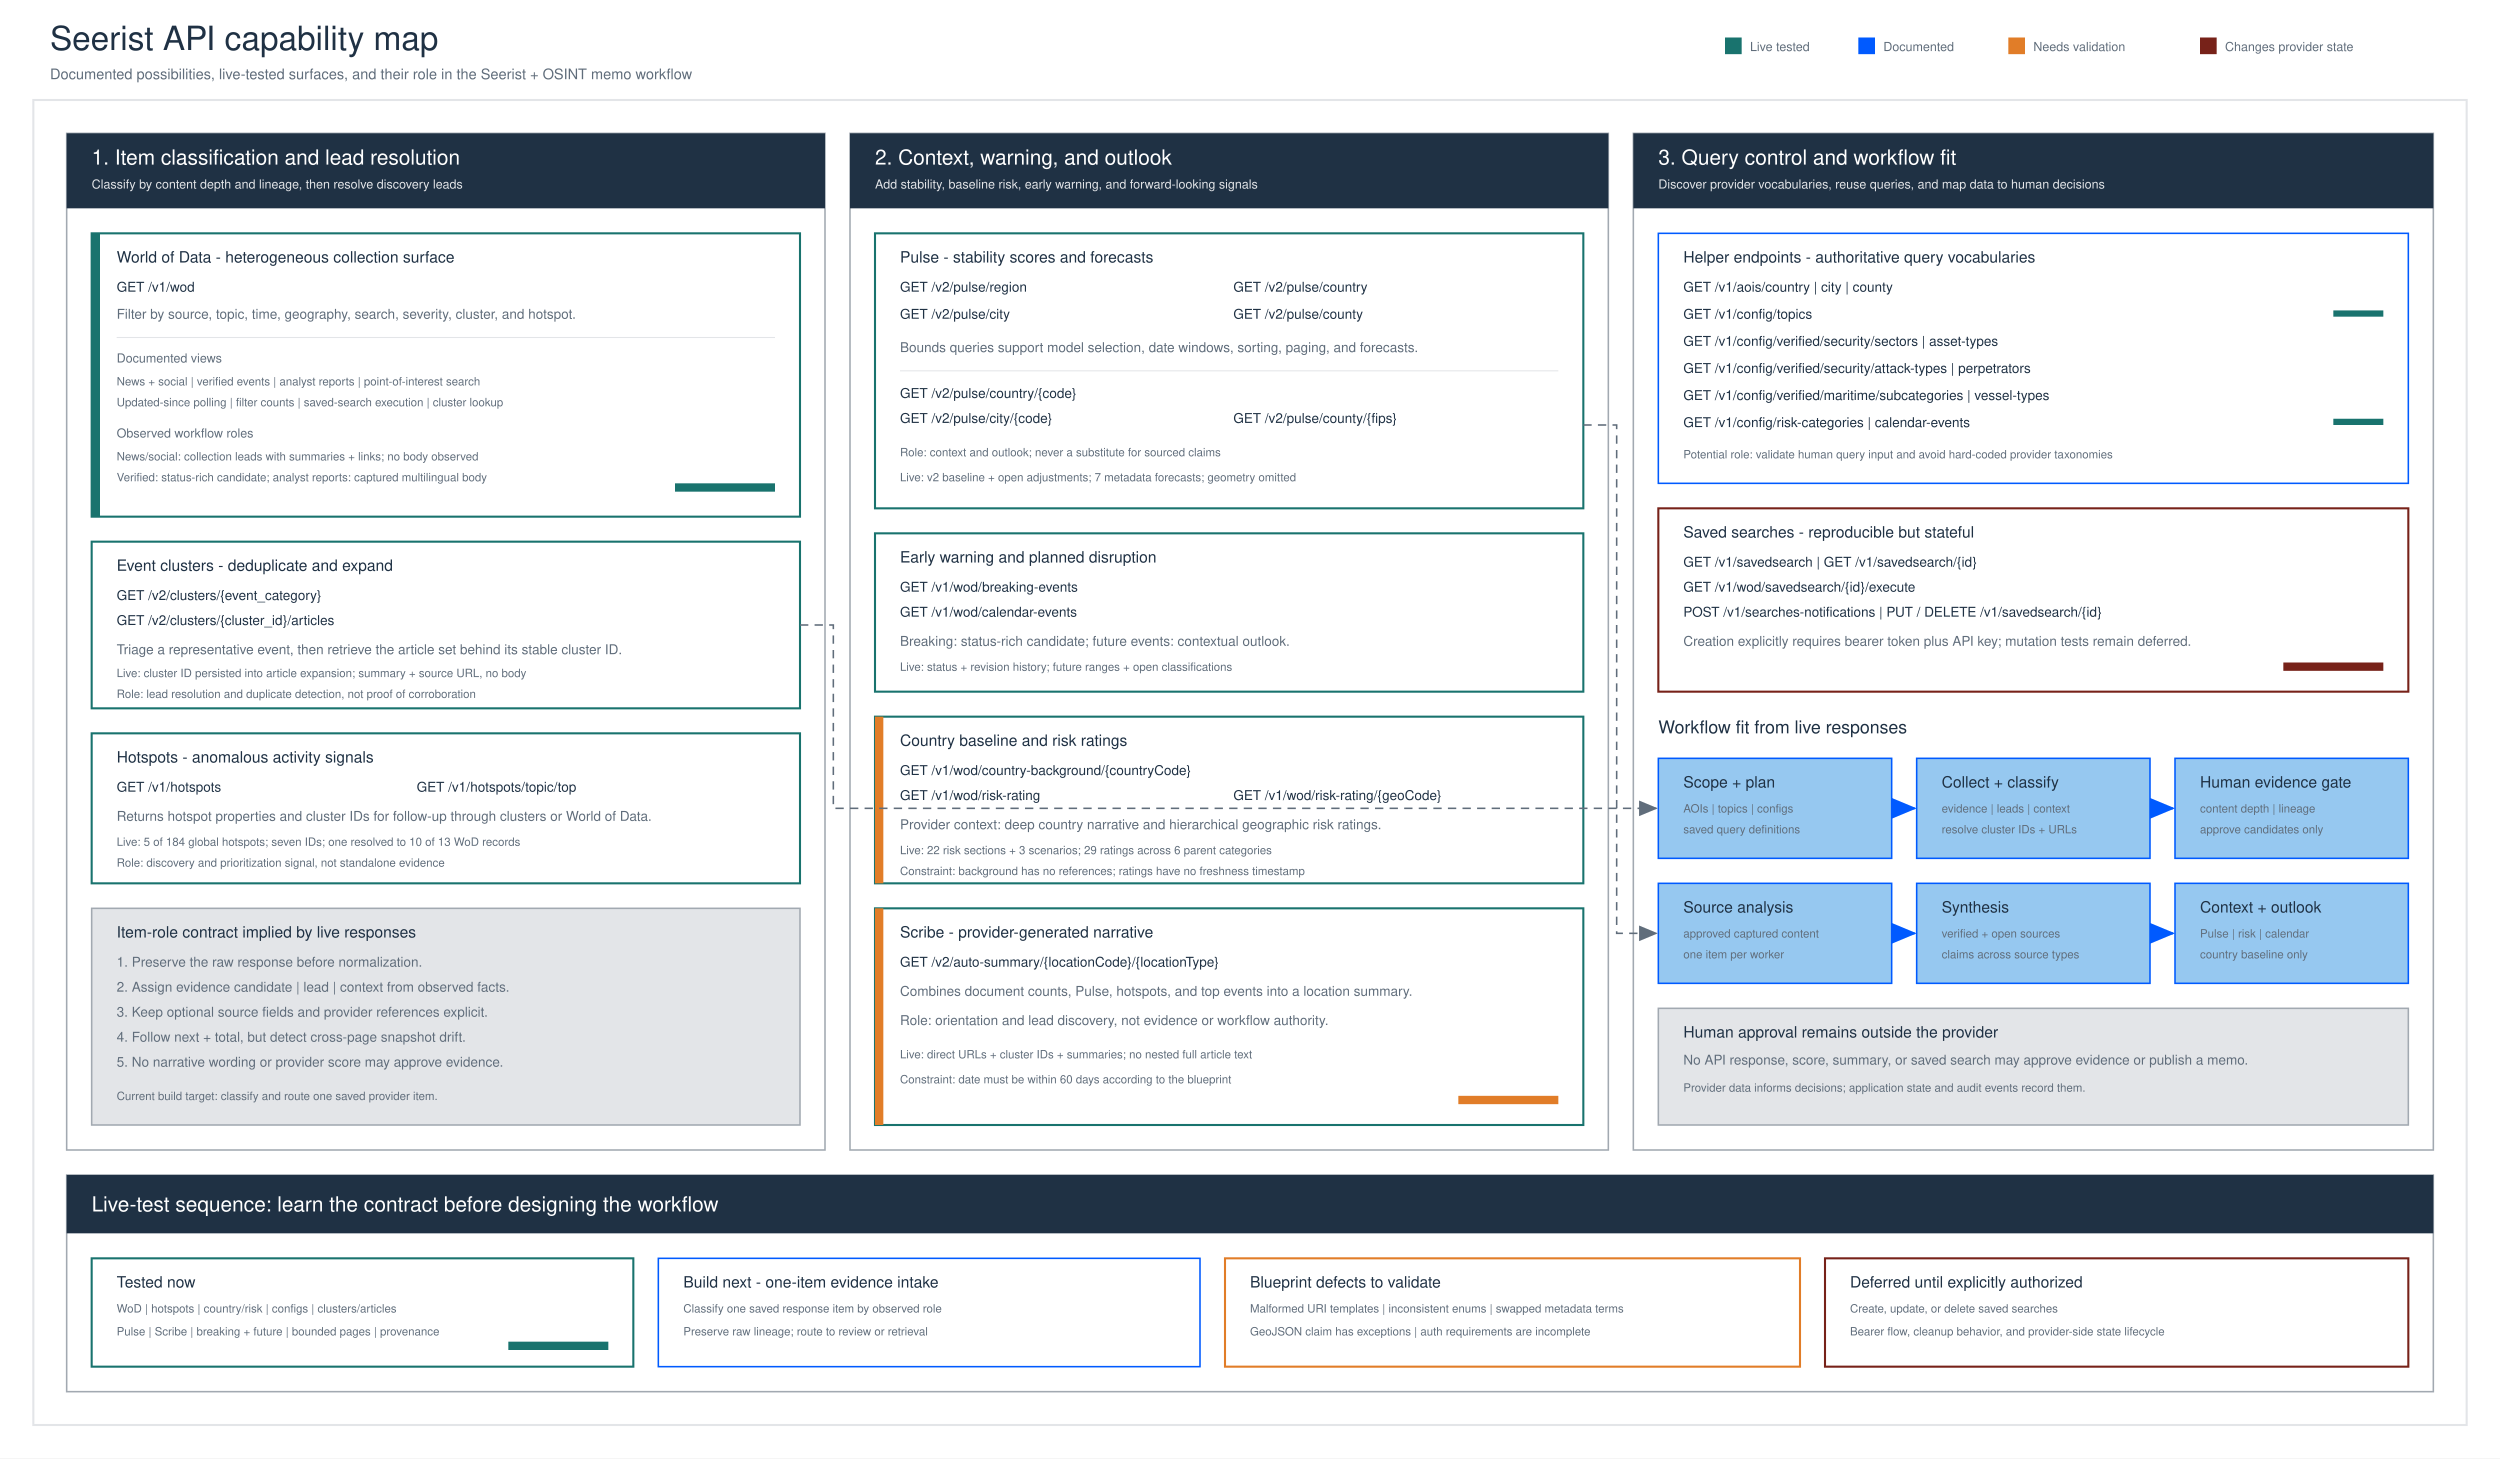
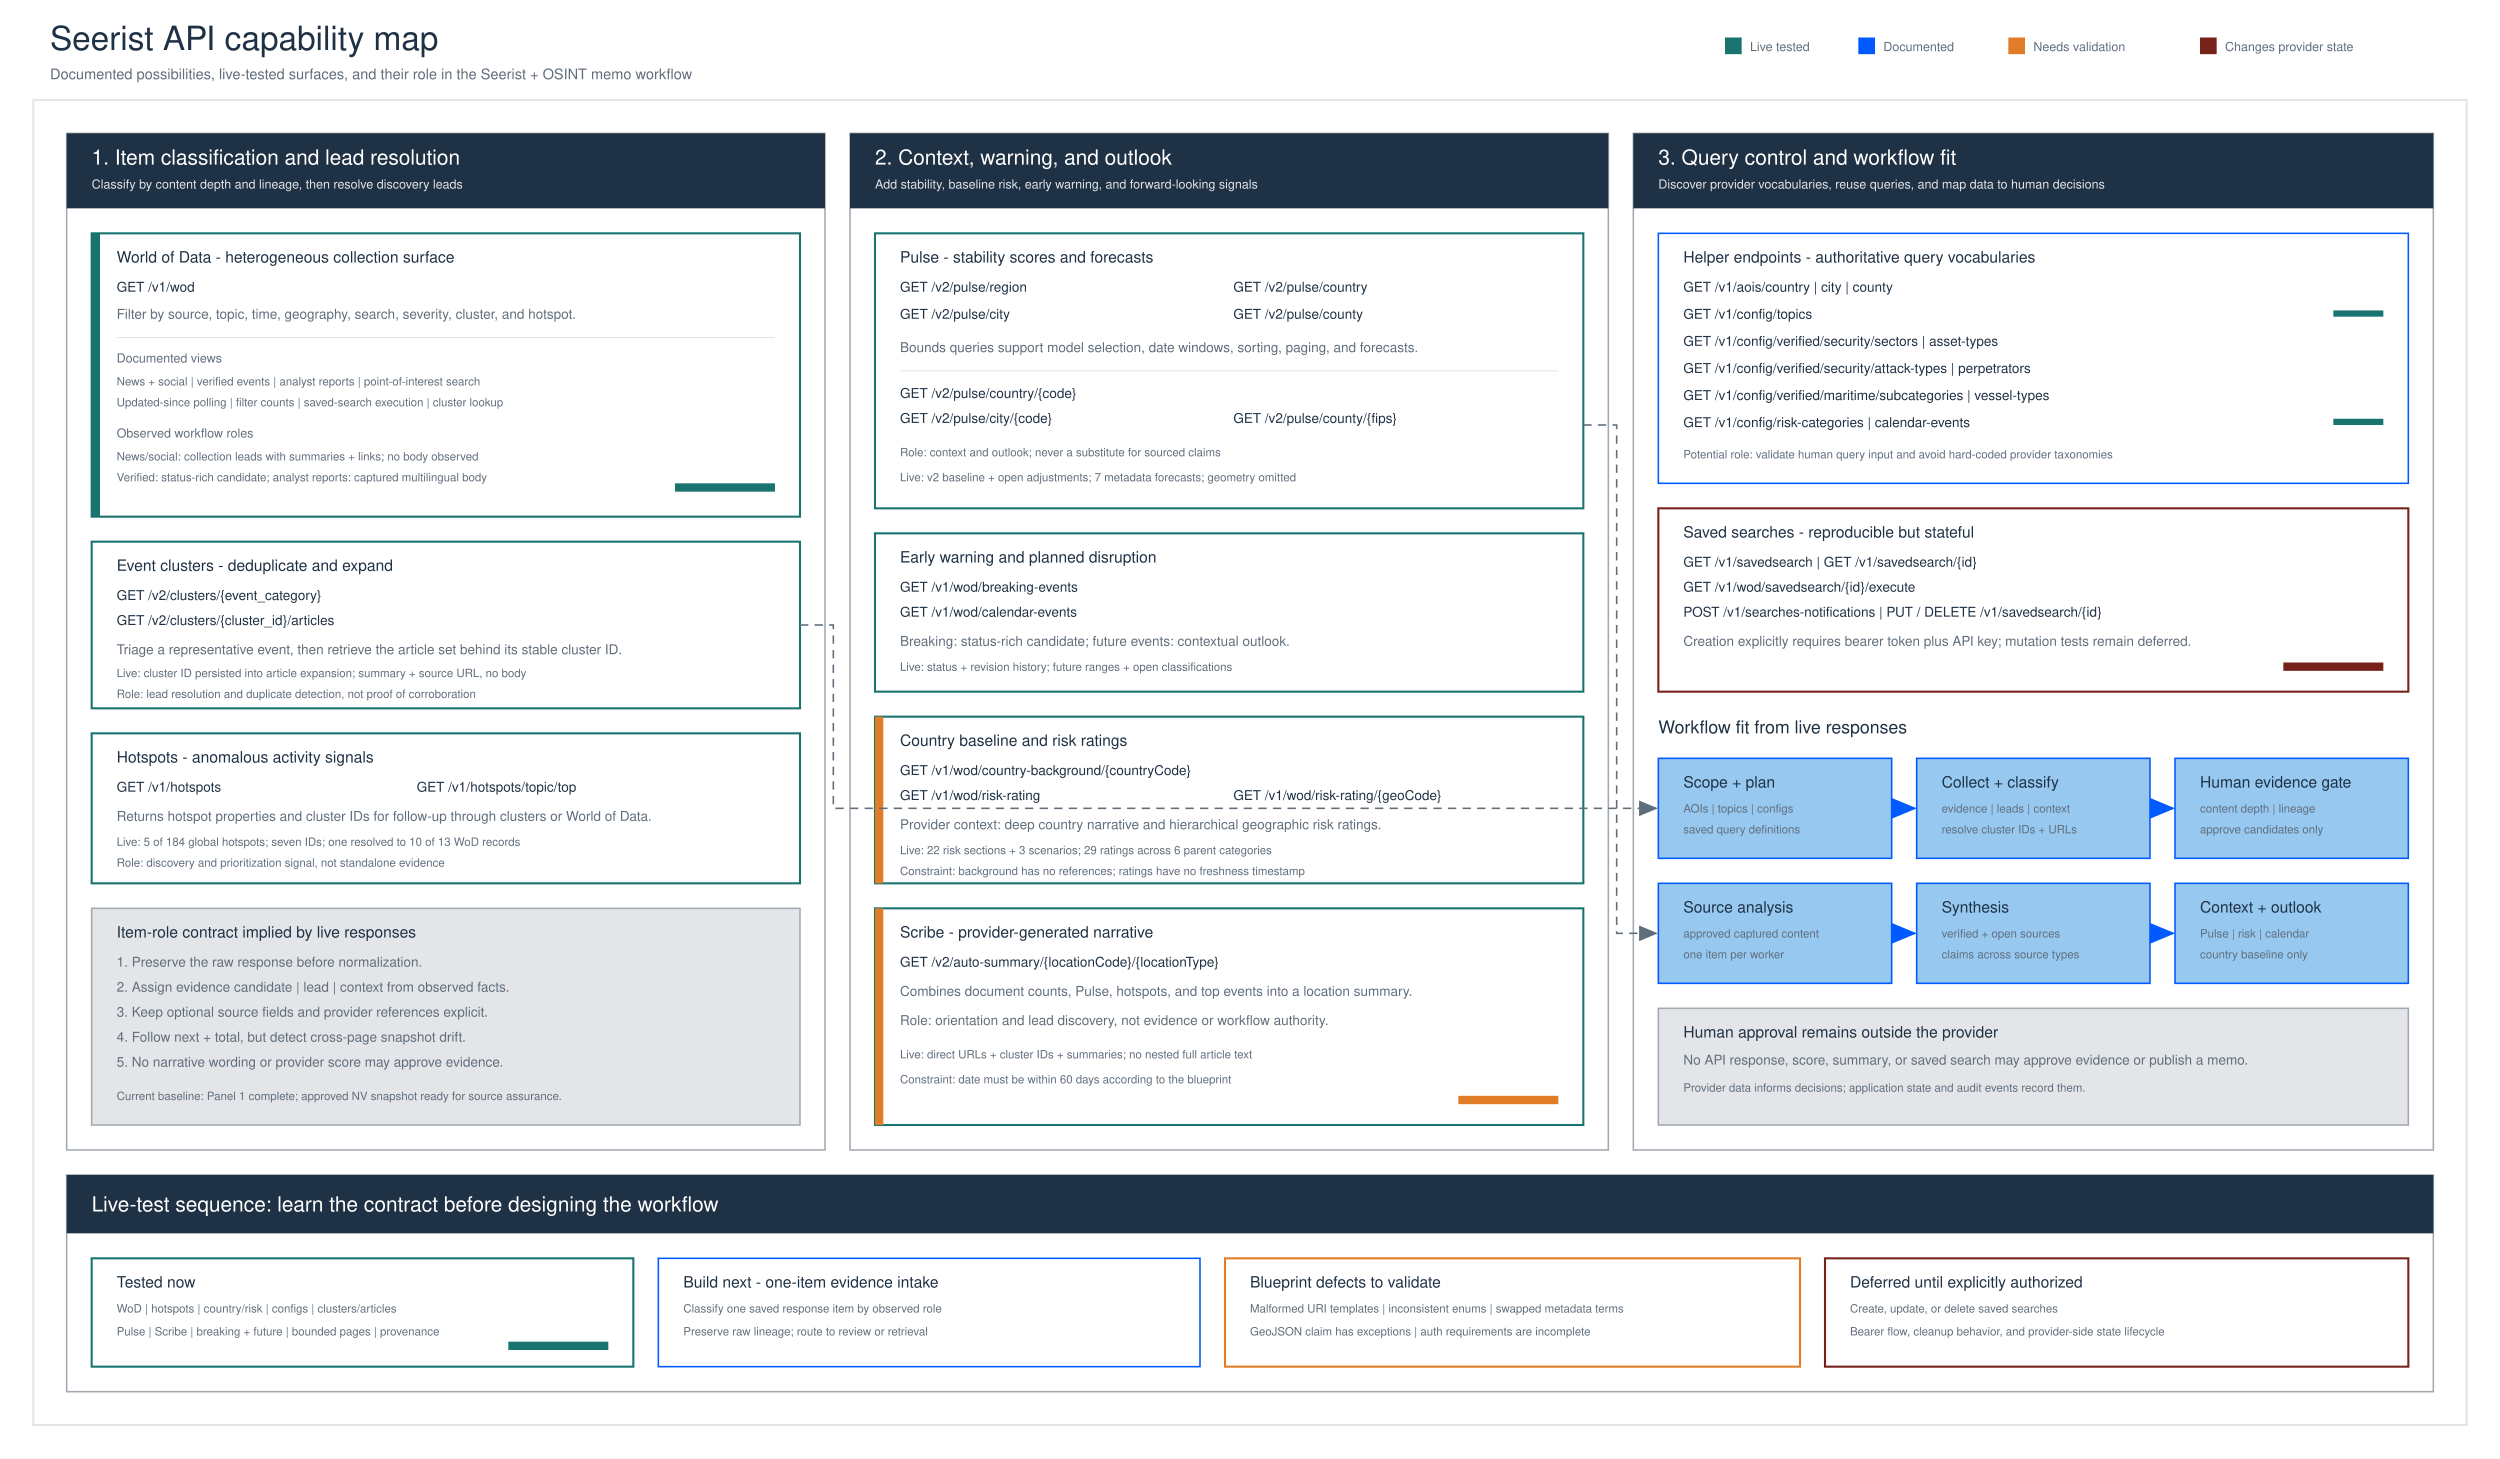
<svg xmlns="http://www.w3.org/2000/svg" width="2400" height="1400" viewBox="0 0 2400 1400" role="img" aria-labelledby="title description">
  <defs>
    <style>
      text { font-family: "VestasSans", "Helvetica Neue", Helvetica, Arial, sans-serif; letter-spacing: 0; }
      .canvas { fill: #FFFFFF; }
      .board { fill: #FFFFFF; stroke: #E3E5E8; stroke-width: 2; }
      .panel { fill: #FFFFFF; stroke: #A2A9B1; stroke-width: 1.5; }
      .panel-header { fill: #1F3144; }
      .page-title { fill: #1F3144; font-size: 32px; font-weight: 500; }
      .page-subtitle { fill: #606D7B; font-size: 14px; font-weight: 400; }
      .panel-title { fill: #FFFFFF; font-size: 20px; font-weight: 500; }
      .panel-subtitle { fill: #E3E5E8; font-size: 12px; font-weight: 400; }
      .section-title { fill: #1F3144; font-size: 17px; font-weight: 500; }
      .card-title { fill: #1F3144; font-size: 15px; font-weight: 500; }
      .endpoint { fill: #1F3144; font-size: 13px; font-weight: 500; }
      .body { fill: #606D7B; font-size: 13px; font-weight: 400; }
      .caption { fill: #606D7B; font-size: 12px; font-weight: 400; }
      .small { fill: #606D7B; font-size: 11px; font-weight: 400; }
      .white-small { fill: #FFFFFF; font-size: 11px; font-weight: 500; }
      .documented-card { fill: #FFFFFF; stroke: #005AFF; stroke-width: 1.5; }
      .tested-card { fill: #FFFFFF; stroke: #19736E; stroke-width: 2; }
      .caution-card { fill: #FFFFFF; stroke: #E17D28; stroke-width: 2; }
      .state-card { fill: #FFFFFF; stroke: #772219; stroke-width: 2; }
      .quiet-card { fill: #E3E5E8; stroke: #A2A9B1; stroke-width: 1.5; }
      .workflow-card { fill: #96C8F0; stroke: #005AFF; stroke-width: 1.5; }
      .tested-chip { fill: #19736E; }
      .documented-chip { fill: #005AFF; }
      .caution-chip { fill: #E17D28; }
      .state-chip { fill: #772219; }
      .divider { stroke: #E3E5E8; stroke-width: 1; }
      .flow-line { fill: none; stroke: #005AFF; stroke-width: 2; marker-end: url(#arrow-blue); }
      .context-line { fill: none; stroke: #606D7B; stroke-width: 1.5; stroke-dasharray: 8 6; marker-end: url(#arrow-grey); }
    </style>
    <marker id="arrow-blue" markerWidth="12" markerHeight="10" refX="11" refY="5" orient="auto" markerUnits="strokeWidth">
      <path d="M 0 0 L 12 5 L 0 10 z" fill="#005AFF" />
    </marker>
    <marker id="arrow-grey" markerWidth="12" markerHeight="10" refX="11" refY="5" orient="auto" markerUnits="strokeWidth">
      <path d="M 0 0 L 12 5 L 0 10 z" fill="#606D7B" />
    </marker>
  </defs>
  <rect class="canvas" x="0" y="0" width="2400" height="1400" />
  <text class="page-title" x="48" y="48">Seerist API capability map</text>
  <text class="page-subtitle" x="48" y="76">Documented possibilities, live-tested surfaces, and their role in the Seerist + OSINT memo workflow</text>
  <rect class="tested-chip" x="1656" y="36" width="16" height="16" />
  <text class="caption" x="1680" y="49">Live tested</text>
  <rect class="documented-chip" x="1784" y="36" width="16" height="16" />
  <text class="caption" x="1808" y="49">Documented</text>
  <rect class="caution-chip" x="1928" y="36" width="16" height="16" />
  <text class="caption" x="1952" y="49">Needs validation</text>
  <rect class="state-chip" x="2112" y="36" width="16" height="16" />
  <text class="caption" x="2136" y="49">Changes provider state</text>
  <rect class="board" x="32" y="96" width="2336" height="1272" />
  <rect class="panel" x="64" y="128" width="728" height="976" />
  <rect class="panel-header" x="64" y="128" width="728" height="72" />
  <text class="panel-title" x="88" y="158">1. Item classification and lead resolution</text>
  <text class="panel-subtitle" x="88" y="181">Classify by content depth and lineage, then resolve discovery leads</text>
  <rect class="tested-card" x="88" y="224" width="680" height="272" />
  <rect class="tested-chip" x="88" y="224" width="8" height="272" />
  <text class="card-title" x="112" y="252">World of Data - heterogeneous collection surface</text>
  <text class="endpoint" x="112" y="280">GET /v1/wod</text>
  <text class="body" x="112" y="306">Filter by source, topic, time, geography, search, severity, cluster, and hotspot.</text>
  <line class="divider" x1="112" y1="324" x2="744" y2="324" />
  <text class="caption" x="112" y="348">Documented views</text>
  <text class="small" x="112" y="370">News + social | verified events | analyst reports | point-of-interest search</text>
  <text class="small" x="112" y="390">Updated-since polling | filter counts | saved-search execution | cluster lookup</text>
  <text class="caption" x="112" y="420">Observed workflow roles</text>
  <text class="small" x="112" y="442">News/social: collection leads with summaries + links; no body observed</text>
  <text class="small" x="112" y="462">Verified: status-rich candidate; analyst reports: captured multilingual body</text>
  <rect class="tested-chip" x="648" y="464" width="96" height="8" />
  <rect class="tested-card" x="88" y="520" width="680" height="160" />
  <text class="card-title" x="112" y="548">Event clusters - deduplicate and expand</text>
  <text class="endpoint" x="112" y="576">GET /v2/clusters/{event_category}</text>
  <text class="endpoint" x="112" y="600">GET /v2/clusters/{cluster_id}/articles</text>
  <text class="body" x="112" y="628">Triage a representative event, then retrieve the article set behind its stable cluster ID.</text>
  <text class="small" x="112" y="650">Live: cluster ID persisted into article expansion; summary + source URL, no body</text>
  <text class="small" x="112" y="670">Role: lead resolution and duplicate detection, not proof of corroboration</text>
  <rect class="tested-card" x="88" y="704" width="680" height="144" />
  <text class="card-title" x="112" y="732">Hotspots - anomalous activity signals</text>
  <text class="endpoint" x="112" y="760">GET /v1/hotspots</text>
  <text class="endpoint" x="400" y="760">GET /v1/hotspots/topic/top</text>
  <text class="body" x="112" y="788">Returns hotspot properties and cluster IDs for follow-up through clusters or World of Data.</text>
  <text class="small" x="112" y="812">Live: 5 of 184 global hotspots; seven IDs; one resolved to 10 of 13 WoD records</text>
  <text class="small" x="112" y="832">Role: discovery and prioritization signal, not standalone evidence</text>
  <rect class="quiet-card" x="88" y="872" width="680" height="208" />
  <text class="card-title" x="112" y="900">Item-role contract implied by live responses</text>
  <text class="body" x="112" y="928">1. Preserve the raw response before normalization.</text>
  <text class="body" x="112" y="952">2. Assign evidence candidate | lead | context from observed facts.</text>
  <text class="body" x="112" y="976">3. Keep optional source fields and provider references explicit.</text>
  <text class="body" x="112" y="1000">4. Follow next + total, but detect cross-page snapshot drift.</text>
  <text class="body" x="112" y="1024">5. No narrative wording or provider score may approve evidence.</text>
-   <text class="small" x="112" y="1056">Current build target: classify and route one saved provider item.</text>
+   <text class="small" x="112" y="1056">Current baseline: Panel 1 complete; approved NV snapshot ready for source assurance.</text>
  <rect class="panel" x="816" y="128" width="728" height="976" />
  <rect class="panel-header" x="816" y="128" width="728" height="72" />
  <text class="panel-title" x="840" y="158">2. Context, warning, and outlook</text>
  <text class="panel-subtitle" x="840" y="181">Add stability, baseline risk, early warning, and forward-looking signals</text>
  <rect class="tested-card" x="840" y="224" width="680" height="264" />
  <text class="card-title" x="864" y="252">Pulse - stability scores and forecasts</text>
  <text class="endpoint" x="864" y="280">GET /v2/pulse/region</text>
  <text class="endpoint" x="1184" y="280">GET /v2/pulse/country</text>
  <text class="endpoint" x="864" y="306">GET /v2/pulse/city</text>
  <text class="endpoint" x="1184" y="306">GET /v2/pulse/county</text>
  <text class="body" x="864" y="338">Bounds queries support model selection, date windows, sorting, paging, and forecasts.</text>
  <line class="divider" x1="864" y1="356" x2="1496" y2="356" />
  <text class="endpoint" x="864" y="382">GET /v2/pulse/country/{code}</text>
  <text class="endpoint" x="864" y="406">GET /v2/pulse/city/{code}</text>
  <text class="endpoint" x="1184" y="406">GET /v2/pulse/county/{fips}</text>
  <text class="small" x="864" y="438">Role: context and outlook; never a substitute for sourced claims</text>
  <text class="small" x="864" y="462">Live: v2 baseline + open adjustments; 7 metadata forecasts; geometry omitted</text>
  <rect class="tested-card" x="840" y="512" width="680" height="152" />
  <text class="card-title" x="864" y="540">Early warning and planned disruption</text>
  <text class="endpoint" x="864" y="568">GET /v1/wod/breaking-events</text>
  <text class="endpoint" x="864" y="592">GET /v1/wod/calendar-events</text>
  <text class="body" x="864" y="620">Breaking: status-rich candidate; future events: contextual outlook.</text>
  <text class="small" x="864" y="644">Live: status + revision history; future ranges + open classifications</text>
  <rect class="tested-card" x="840" y="688" width="680" height="160" />
  <rect class="caution-chip" x="840" y="688" width="8" height="160" />
  <text class="card-title" x="864" y="716">Country baseline and risk ratings</text>
  <text class="endpoint" x="864" y="744">GET /v1/wod/country-background/{countryCode}</text>
  <text class="endpoint" x="864" y="768">GET /v1/wod/risk-rating</text>
  <text class="endpoint" x="1184" y="768">GET /v1/wod/risk-rating/{geoCode}</text>
  <text class="body" x="864" y="796">Provider context: deep country narrative and hierarchical geographic risk ratings.</text>
  <text class="small" x="864" y="820">Live: 22 risk sections + 3 scenarios; 29 ratings across 6 parent categories</text>
  <text class="small" x="864" y="840">Constraint: background has no references; ratings have no freshness timestamp</text>
  <rect class="tested-card" x="840" y="872" width="680" height="208" />
  <rect class="caution-chip" x="840" y="872" width="8" height="208" />
  <text class="card-title" x="864" y="900">Scribe - provider-generated narrative</text>
  <text class="endpoint" x="864" y="928">GET /v2/auto-summary/{locationCode}/{locationType}</text>
  <text class="body" x="864" y="956">Combines document counts, Pulse, hotspots, and top events into a location summary.</text>
  <text class="body" x="864" y="984">Role: orientation and lead discovery, not evidence or workflow authority.</text>
  <text class="small" x="864" y="1016">Live: direct URLs + cluster IDs + summaries; no nested full article text</text>
  <text class="small" x="864" y="1040">Constraint: date must be within 60 days according to the blueprint</text>
  <rect class="caution-chip" x="1400" y="1052" width="96" height="8" />
  <rect class="panel" x="1568" y="128" width="768" height="976" />
  <rect class="panel-header" x="1568" y="128" width="768" height="72" />
  <text class="panel-title" x="1592" y="158">3. Query control and workflow fit</text>
  <text class="panel-subtitle" x="1592" y="181">Discover provider vocabularies, reuse queries, and map data to human decisions</text>
  <rect class="documented-card" x="1592" y="224" width="720" height="240" />
  <text class="card-title" x="1616" y="252">Helper endpoints - authoritative query vocabularies</text>
  <text class="endpoint" x="1616" y="280">GET /v1/aois/country | city | county</text>
  <text class="endpoint" x="1616" y="306">GET /v1/config/topics</text>
  <rect class="tested-chip" x="2240" y="298" width="48" height="6" />
  <text class="endpoint" x="1616" y="332">GET /v1/config/verified/security/sectors | asset-types</text>
  <text class="endpoint" x="1616" y="358">GET /v1/config/verified/security/attack-types | perpetrators</text>
  <text class="endpoint" x="1616" y="384">GET /v1/config/verified/maritime/subcategories | vessel-types</text>
  <text class="endpoint" x="1616" y="410">GET /v1/config/risk-categories | calendar-events</text>
  <rect class="tested-chip" x="2240" y="402" width="48" height="6" />
  <text class="small" x="1616" y="440">Potential role: validate human query input and avoid hard-coded provider taxonomies</text>
  <rect class="state-card" x="1592" y="488" width="720" height="176" />
  <text class="card-title" x="1616" y="516">Saved searches - reproducible but stateful</text>
  <text class="endpoint" x="1616" y="544">GET /v1/savedsearch | GET /v1/savedsearch/{id}</text>
  <text class="endpoint" x="1616" y="568">GET /v1/wod/savedsearch/{id}/execute</text>
  <text class="endpoint" x="1616" y="592">POST /v1/searches-notifications | PUT / DELETE /v1/savedsearch/{id}</text>
  <text class="body" x="1616" y="620">Creation explicitly requires bearer token plus API key; mutation tests remain deferred.</text>
  <rect class="state-chip" x="2192" y="636" width="96" height="8" />
  <text class="section-title" x="1592" y="704">Workflow fit from live responses</text>
  <rect class="workflow-card" x="1592" y="728" width="224" height="96" />
  <text class="card-title" x="1616" y="756">Scope + plan</text>
  <text class="small" x="1616" y="780">AOIs | topics | configs</text>
  <text class="small" x="1616" y="800">saved query definitions</text>
  <rect class="workflow-card" x="1840" y="728" width="224" height="96" />
  <text class="card-title" x="1864" y="756">Collect + classify</text>
  <text class="small" x="1864" y="780">evidence | leads | context</text>
  <text class="small" x="1864" y="800">resolve cluster IDs + URLs</text>
  <rect class="workflow-card" x="2088" y="728" width="224" height="96" />
  <text class="card-title" x="2112" y="756">Human evidence gate</text>
  <text class="small" x="2112" y="780">content depth | lineage</text>
  <text class="small" x="2112" y="800">approve candidates only</text>
  <path class="flow-line" d="M 1816 776 L 1838 776" />
  <path class="flow-line" d="M 2064 776 L 2086 776" />
  <rect class="workflow-card" x="1592" y="848" width="224" height="96" />
  <text class="card-title" x="1616" y="876">Source analysis</text>
  <text class="small" x="1616" y="900">approved captured content</text>
  <text class="small" x="1616" y="920">one item per worker</text>
  <rect class="workflow-card" x="1840" y="848" width="224" height="96" />
  <text class="card-title" x="1864" y="876">Synthesis</text>
  <text class="small" x="1864" y="900">verified + open sources</text>
  <text class="small" x="1864" y="920">claims across source types</text>
  <rect class="workflow-card" x="2088" y="848" width="224" height="96" />
  <text class="card-title" x="2112" y="876">Context + outlook</text>
  <text class="small" x="2112" y="900">Pulse | risk | calendar</text>
  <text class="small" x="2112" y="920">country baseline only</text>
  <path class="flow-line" d="M 1816 896 L 1838 896" />
  <path class="flow-line" d="M 2064 896 L 2086 896" />
  <rect class="quiet-card" x="1592" y="968" width="720" height="112" />
  <text class="card-title" x="1616" y="996">Human approval remains outside the provider</text>
  <text class="body" x="1616" y="1022">No API response, score, summary, or saved search may approve evidence or publish a memo.</text>
  <text class="small" x="1616" y="1048">Provider data informs decisions; application state and audit events record them.</text>
  <rect class="panel" x="64" y="1128" width="2272" height="208" />
  <rect class="panel-header" x="64" y="1128" width="2272" height="56" />
  <text class="panel-title" x="88" y="1163">Live-test sequence: learn the contract before designing the workflow</text>
  <rect class="tested-card" x="88" y="1208" width="520" height="104" />
  <text class="card-title" x="112" y="1236">Tested now</text>
  <text class="small" x="112" y="1260">WoD | hotspots | country/risk | configs | clusters/articles</text>
  <text class="small" x="112" y="1282">Pulse | Scribe | breaking + future | bounded pages | provenance</text>
  <rect class="tested-chip" x="488" y="1288" width="96" height="8" />
  <rect class="documented-card" x="632" y="1208" width="520" height="104" />
  <text class="card-title" x="656" y="1236">Build next - one-item evidence intake</text>
  <text class="small" x="656" y="1260">Classify one saved response item by observed role</text>
  <text class="small" x="656" y="1282">Preserve raw lineage; route to review or retrieval</text>
  <rect class="caution-card" x="1176" y="1208" width="552" height="104" />
  <text class="card-title" x="1200" y="1236">Blueprint defects to validate</text>
  <text class="small" x="1200" y="1260">Malformed URI templates | inconsistent enums | swapped metadata terms</text>
  <text class="small" x="1200" y="1282">GeoJSON claim has exceptions | auth requirements are incomplete</text>
  <rect class="state-card" x="1752" y="1208" width="560" height="104" />
  <text class="card-title" x="1776" y="1236">Deferred until explicitly authorized</text>
  <text class="small" x="1776" y="1260">Create, update, or delete saved searches</text>
  <text class="small" x="1776" y="1282">Bearer flow, cleanup behavior, and provider-side state lifecycle</text>
  <path class="context-line" d="M 768 600 L 800 600 L 800 776 L 1590 776" />
  <path class="context-line" d="M 1520 408 L 1552 408 L 1552 896 L 1590 896" />
</svg>
